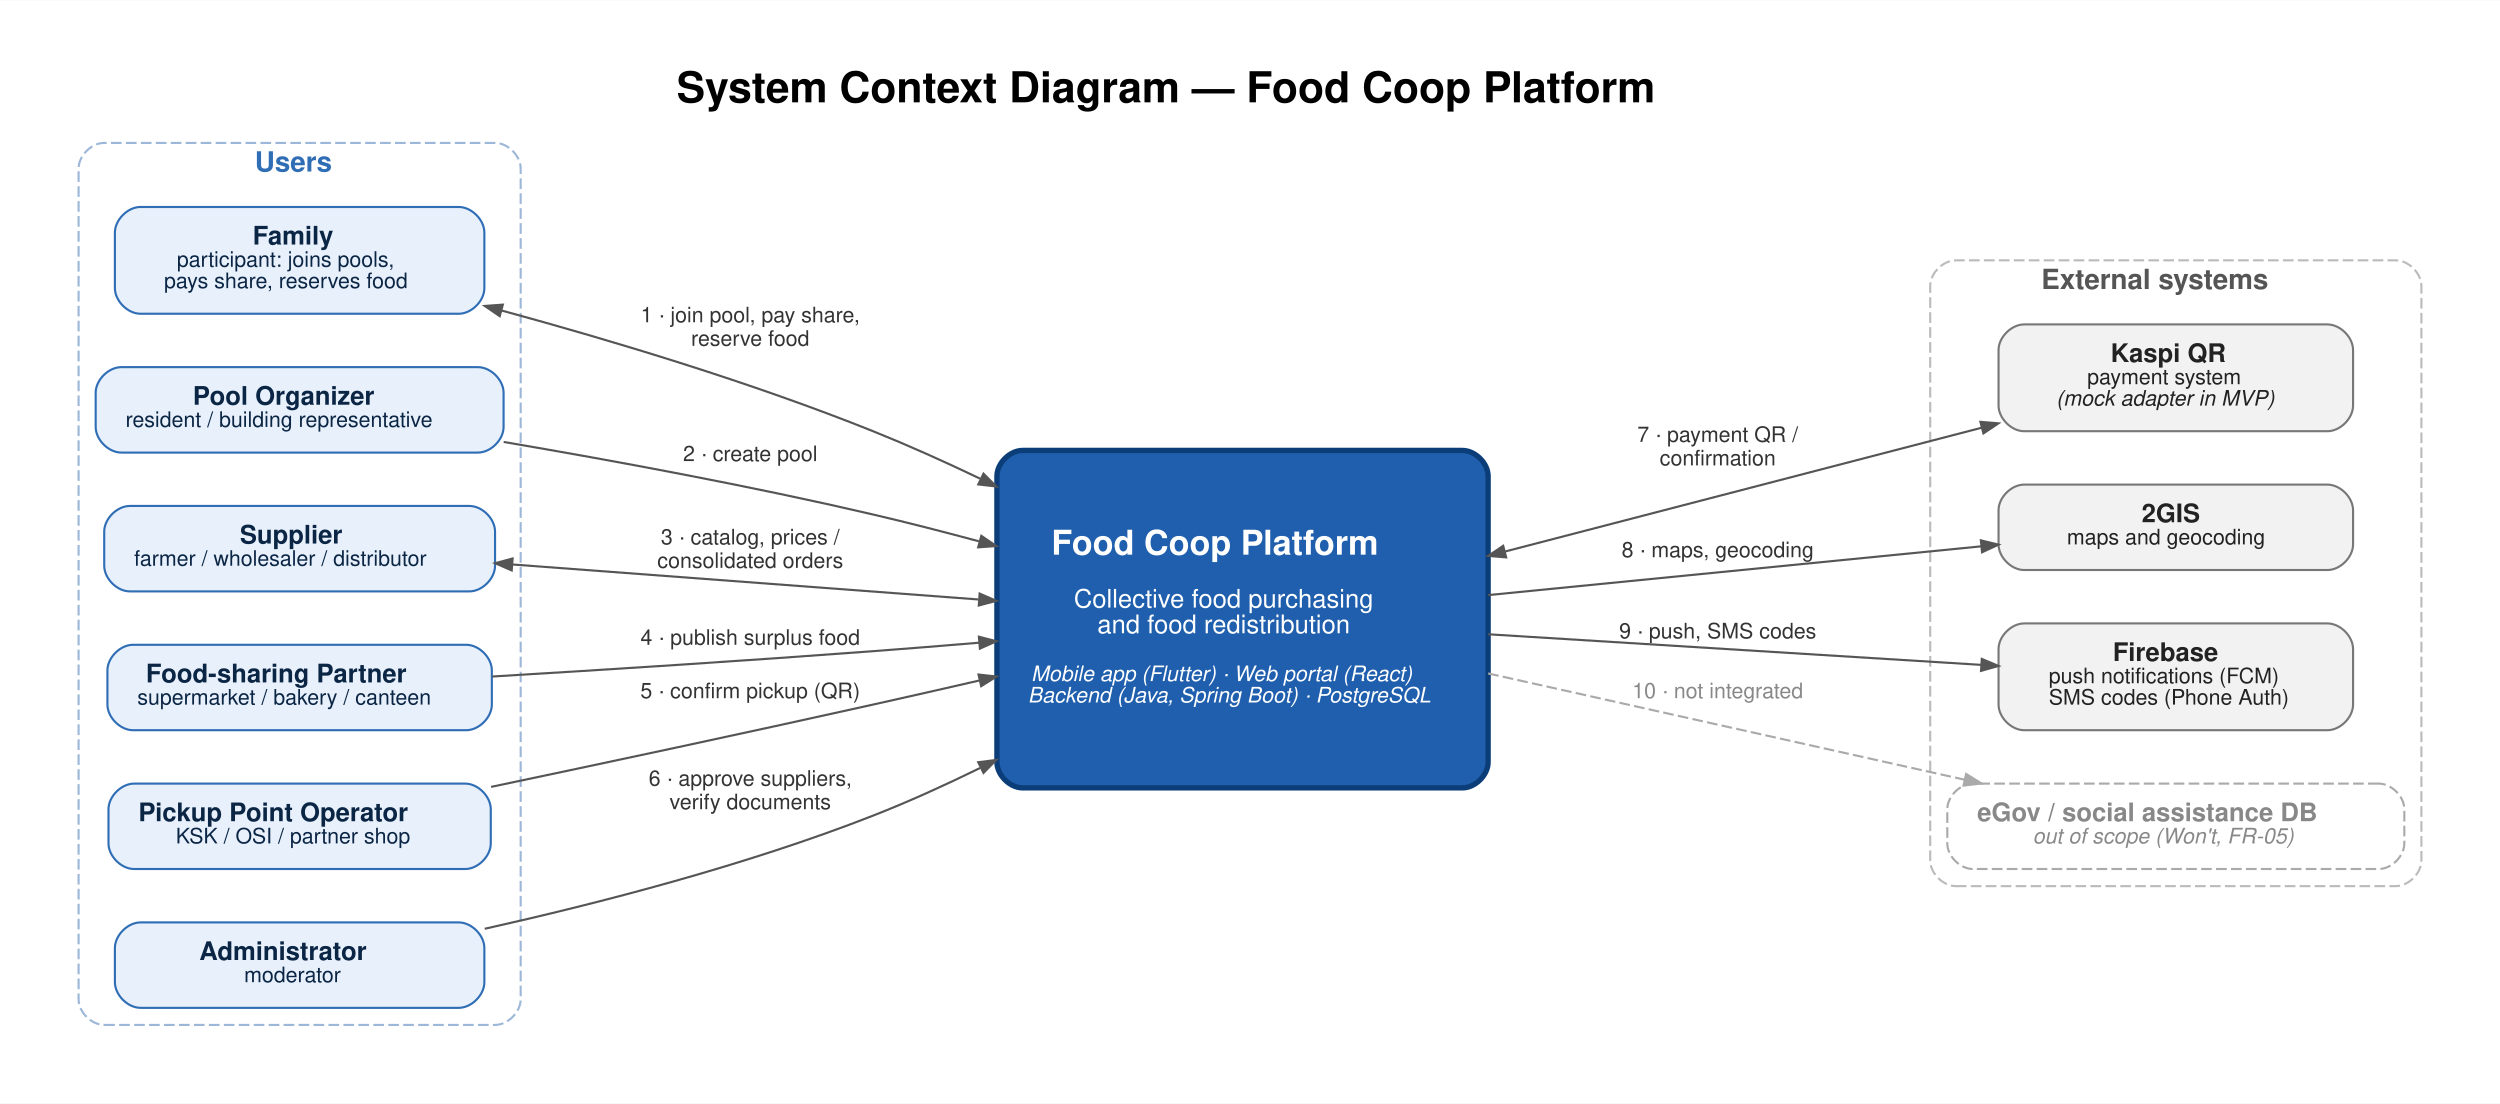
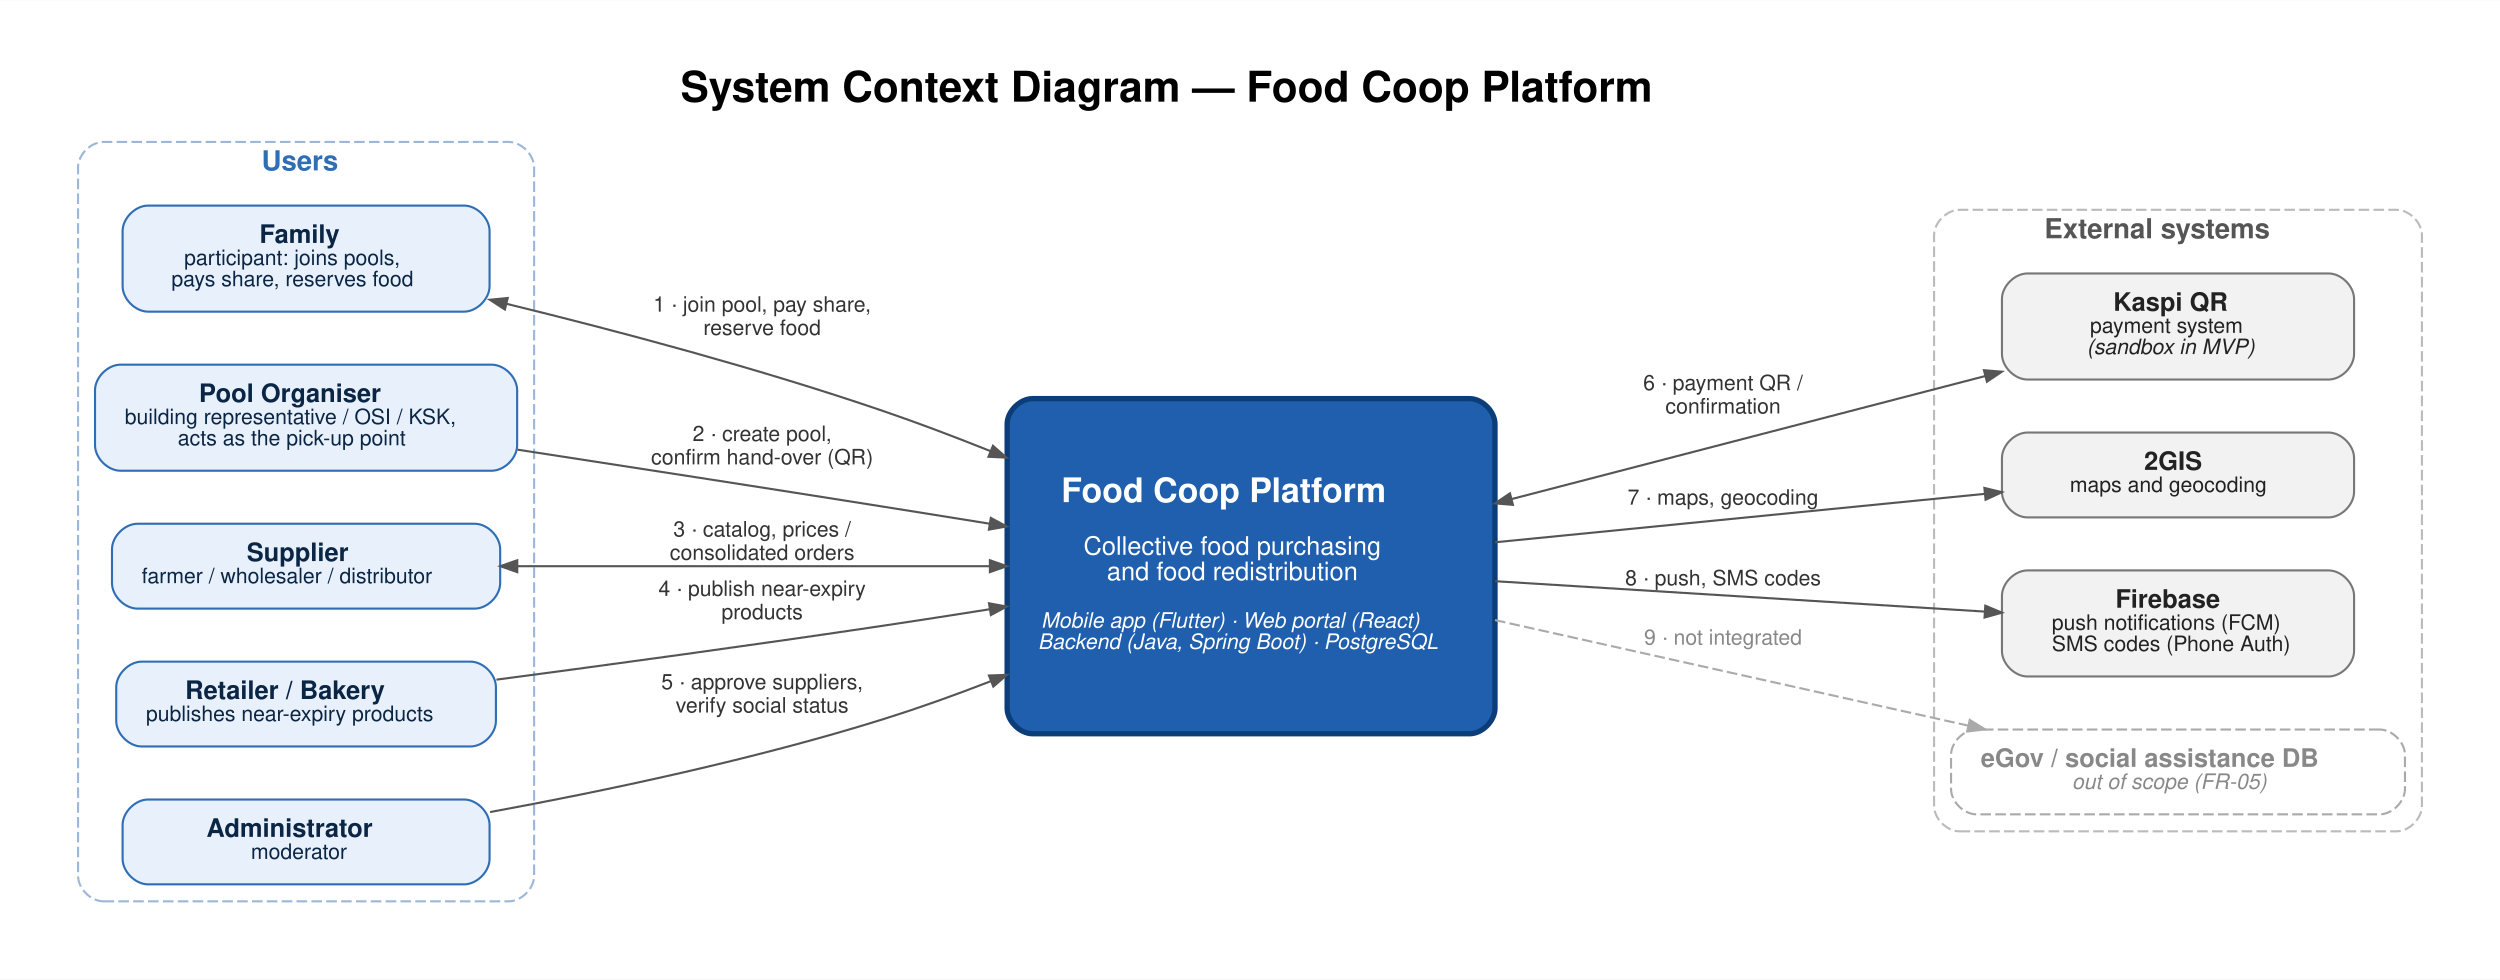
- <svg xmlns="http://www.w3.org/2000/svg" width="1171pt" height="517pt" viewBox="0.00 0.00 1170.60 516.60">
-   <g id="graph0" class="graph" transform="scale(1 1) rotate(0) translate(28.8 487.8)">
-     <polygon fill="white" stroke="transparent" points="-28.8,28.8 -28.8,-487.8 1141.8,-487.8 1141.8,28.8 -28.8,28.8" />
-     <text text-anchor="start" x="288" y="-440" font-family="Helvetica,sans-Serif" font-weight="bold" font-size="20.00">System Context Diagram — Food Coop Platform</text>
+ <svg xmlns="http://www.w3.org/2000/svg" width="1179pt" height="462pt" viewBox="0.00 0.00 1178.60 461.60">
+   <g id="graph0" class="graph" transform="scale(1 1) rotate(0) translate(28.8 432.8)">
+     <polygon fill="white" stroke="transparent" points="-28.8,28.8 -28.8,-432.8 1149.8,-432.8 1149.8,28.8 -28.8,28.8" />
+     <text text-anchor="start" x="292" y="-385" font-family="Helvetica,sans-Serif" font-weight="bold" font-size="20.00">System Context Diagram — Food Coop Platform</text>
    <g id="clust1" class="cluster">
-       <path fill="none" stroke="#9db7d8" stroke-dasharray="5,2" d="M20,-8C20,-8 203,-8 203,-8 209,-8 215,-14 215,-20 215,-20 215,-409 215,-409 215,-415 209,-421 203,-421 203,-421 20,-421 20,-421 14,-421 8,-415 8,-409 8,-409 8,-20 8,-20 8,-14 14,-8 20,-8" />
-       <text text-anchor="start" x="90.5" y="-407.6" font-family="Helvetica,sans-Serif" font-weight="bold" font-size="13.00" fill="#2f6db5">Users</text>
+       <path fill="none" stroke="#9db7d8" stroke-dasharray="5,2" d="M20,-8C20,-8 211,-8 211,-8 217,-8 223,-14 223,-20 223,-20 223,-354 223,-354 223,-360 217,-366 211,-366 211,-366 20,-366 20,-366 14,-366 8,-360 8,-354 8,-354 8,-20 8,-20 8,-14 14,-8 20,-8" />
+       <text text-anchor="start" x="94.5" y="-352.6" font-family="Helvetica,sans-Serif" font-weight="bold" font-size="13.00" fill="#2f6db5">Users</text>
    </g>
    <g id="clust2" class="cluster">
-       <path fill="none" stroke="#bbbbbb" stroke-dasharray="5,2" d="M887,-73C887,-73 1093,-73 1093,-73 1099,-73 1105,-79 1105,-85 1105,-85 1105,-354 1105,-354 1105,-360 1099,-366 1093,-366 1093,-366 887,-366 887,-366 881,-366 875,-360 875,-354 875,-354 875,-85 875,-85 875,-79 881,-73 887,-73" />
-       <text text-anchor="start" x="927" y="-352.6" font-family="Helvetica,sans-Serif" font-weight="bold" font-size="13.00" fill="#555555">External systems</text>
+       <path fill="none" stroke="#bbbbbb" stroke-dasharray="5,2" d="M895,-41C895,-41 1101,-41 1101,-41 1107,-41 1113,-47 1113,-53 1113,-53 1113,-322 1113,-322 1113,-328 1107,-334 1101,-334 1101,-334 895,-334 895,-334 889,-334 883,-328 883,-322 883,-322 883,-53 883,-53 883,-47 889,-41 895,-41" />
+       <text text-anchor="start" x="935" y="-320.6" font-family="Helvetica,sans-Serif" font-weight="bold" font-size="13.00" fill="#555555">External systems</text>
    </g>
    <g id="node1" class="node">
-       <path fill="#e8f1fb" stroke="#2f6db5" d="M186,-391C186,-391 37,-391 37,-391 31,-391 25,-385 25,-379 25,-379 25,-353 25,-353 25,-347 31,-341 37,-341 37,-341 186,-341 186,-341 192,-341 198,-347 198,-353 198,-353 198,-379 198,-379 198,-385 192,-391 186,-391" />
-       <text text-anchor="start" x="89.5" y="-373.4" font-family="Helvetica,sans-Serif" font-weight="bold" font-size="12.00" fill="#0b2545">Family</text>
-       <text text-anchor="start" x="54" y="-363" font-family="Helvetica,sans-Serif" font-size="10.00" fill="#0b2545">participant: joins pools,</text>
-       <text text-anchor="start" x="48" y="-353" font-family="Helvetica,sans-Serif" font-size="10.00" fill="#0b2545">pays share, reserves food</text>
+       <path fill="#e8f1fb" stroke="#2f6db5" d="M190,-336C190,-336 41,-336 41,-336 35,-336 29,-330 29,-324 29,-324 29,-298 29,-298 29,-292 35,-286 41,-286 41,-286 190,-286 190,-286 196,-286 202,-292 202,-298 202,-298 202,-324 202,-324 202,-330 196,-336 190,-336" />
+       <text text-anchor="start" x="93.5" y="-318.4" font-family="Helvetica,sans-Serif" font-weight="bold" font-size="12.00" fill="#0b2545">Family</text>
+       <text text-anchor="start" x="58" y="-308" font-family="Helvetica,sans-Serif" font-size="10.00" fill="#0b2545">participant: joins pools,</text>
+       <text text-anchor="start" x="52" y="-298" font-family="Helvetica,sans-Serif" font-size="10.00" fill="#0b2545">pays share, reserves food</text>
+     </g>
+     <g id="node6" class="node">
+       <path fill="#1f5fad" stroke="#0b3d78" stroke-width="2.5" d="M664,-245C664,-245 458,-245 458,-245 452,-245 446,-239 446,-233 446,-233 446,-99 446,-99 446,-93 452,-87 458,-87 458,-87 664,-87 664,-87 670,-87 676,-93 676,-99 676,-99 676,-233 676,-233 676,-239 670,-245 664,-245" />
+       <text text-anchor="start" x="471.5" y="-196.2" font-family="Helvetica,sans-Serif" font-weight="bold" font-size="16.00" fill="white">Food Coop Platform</text>
+       <text text-anchor="start" x="482" y="-171.4" font-family="Helvetica,sans-Serif" font-size="12.00" fill="white">Collective food purchasing</text>
+       <text text-anchor="start" x="493" y="-159.4" font-family="Helvetica,sans-Serif" font-size="12.00" fill="white">and food redistribution</text>
+       <text text-anchor="start" x="462" y="-137" font-family="Helvetica,sans-Serif" font-style="italic" font-size="10.00" fill="white">Mobile app (Flutter) · Web portal (React)</text>
+       <text text-anchor="start" x="460.5" y="-127" font-family="Helvetica,sans-Serif" font-style="italic" font-size="10.00" fill="white">Backend (Java, Spring Boot) · PostgreSQL</text>
+     </g>
+     <g id="edge1" class="edge">
+       <path fill="none" stroke="#555555" d="M210.13,-289.66C262.92,-276.76 329.75,-258.97 388,-239 404.37,-233.39 421.38,-226.95 438.06,-220.27" />
+       <polygon fill="#555555" stroke="#555555" points="209.23,-286.99 202.12,-291.6 210.55,-292.43 209.23,-286.99" />
+       <polygon fill="#555555" stroke="#555555" points="439.32,-222.77 445.69,-217.18 437.22,-217.58 439.32,-222.77" />
+       <text text-anchor="middle" x="330.5" y="-286" font-family="Helvetica,sans-Serif" font-size="10.00" fill="#333333">1 · join pool, pay share,</text>
+       <text text-anchor="middle" x="330.5" y="-275" font-family="Helvetica,sans-Serif" font-size="10.00" fill="#333333">reserve food</text>
+     </g>
+     <g id="node2" class="node">
+       <path fill="#e8f1fb" stroke="#2f6db5" d="M203,-261C203,-261 28,-261 28,-261 22,-261 16,-255 16,-249 16,-249 16,-223 16,-223 16,-217 22,-211 28,-211 28,-211 203,-211 203,-211 209,-211 215,-217 215,-223 215,-223 215,-249 215,-249 215,-255 209,-261 203,-261" />
+       <text text-anchor="start" x="65" y="-243.4" font-family="Helvetica,sans-Serif" font-weight="bold" font-size="12.00" fill="#0b2545">Pool Organiser</text>
+       <text text-anchor="start" x="30" y="-233" font-family="Helvetica,sans-Serif" font-size="10.00" fill="#0b2545">building representative / OSI / KSK,</text>
+       <text text-anchor="start" x="55" y="-223" font-family="Helvetica,sans-Serif" font-size="10.00" fill="#0b2545">acts as the pick-up point</text>
+     </g>
+     <g id="edge2" class="edge">
+       <path fill="none" stroke="#555555" d="M215.19,-220.93C266.7,-213.01 330.77,-203.09 388,-194 404.05,-191.45 420.93,-188.74 437.6,-186.05" />
+       <polygon fill="#555555" stroke="#555555" points="438.31,-188.77 445.76,-184.73 437.41,-183.24 438.31,-188.77" />
+       <text text-anchor="middle" x="330.5" y="-225" font-family="Helvetica,sans-Serif" font-size="10.00" fill="#333333">2 · create pool,</text>
+       <text text-anchor="middle" x="330.5" y="-214" font-family="Helvetica,sans-Serif" font-size="10.00" fill="#333333">confirm hand-over (QR)</text>
+     </g>
+     <g id="node3" class="node">
+       <path fill="#e8f1fb" stroke="#2f6db5" d="M195,-186C195,-186 36,-186 36,-186 30,-186 24,-180 24,-174 24,-174 24,-158 24,-158 24,-152 30,-146 36,-146 36,-146 195,-146 195,-146 201,-146 207,-152 207,-158 207,-158 207,-174 207,-174 207,-180 201,-186 195,-186" />
+       <text text-anchor="start" x="87.5" y="-168.4" font-family="Helvetica,sans-Serif" font-weight="bold" font-size="12.00" fill="#0b2545">Supplier</text>
+       <text text-anchor="start" x="38" y="-158" font-family="Helvetica,sans-Serif" font-size="10.00" fill="#0b2545">farmer / wholesaler / distributor</text>
+     </g>
+     <g id="edge3" class="edge">
+       <path fill="none" stroke="#555555" d="M215.26,-166C280.99,-166 367.79,-166 437.86,-166" />
+       <polygon fill="#555555" stroke="#555555" points="215.05,-163.2 207.05,-166 215.05,-168.8 215.05,-163.2" />
+       <polygon fill="#555555" stroke="#555555" points="437.88,-168.8 445.88,-166 437.88,-163.2 437.88,-168.8" />
+       <text text-anchor="middle" x="330.5" y="-180" font-family="Helvetica,sans-Serif" font-size="10.00" fill="#333333">3 · catalog, prices /</text>
+       <text text-anchor="middle" x="330.5" y="-169" font-family="Helvetica,sans-Serif" font-size="10.00" fill="#333333">consolidated orders</text>
+     </g>
+     <g id="node4" class="node">
+       <path fill="#e8f1fb" stroke="#2f6db5" d="M193,-121C193,-121 38,-121 38,-121 32,-121 26,-115 26,-109 26,-109 26,-93 26,-93 26,-87 32,-81 38,-81 38,-81 193,-81 193,-81 199,-81 205,-87 205,-93 205,-93 205,-109 205,-109 205,-115 199,-121 193,-121" />
+       <text text-anchor="start" x="58.5" y="-103.4" font-family="Helvetica,sans-Serif" font-weight="bold" font-size="12.00" fill="#0b2545">Retailer / Bakery</text>
+       <text text-anchor="start" x="40" y="-93" font-family="Helvetica,sans-Serif" font-size="10.00" fill="#0b2545">publishes near-expiry products</text>
+     </g>
+     <g id="edge4" class="edge">
+       <path fill="none" stroke="#555555" d="M205.23,-112.5C258.31,-119.53 327.07,-128.89 388,-138 404.07,-140.4 420.97,-143.03 437.64,-145.68" />
+       <polygon fill="#555555" stroke="#555555" points="437.46,-148.49 445.8,-146.98 438.34,-142.96 437.46,-148.49" />
+       <text text-anchor="middle" x="330.5" y="-152" font-family="Helvetica,sans-Serif" font-size="10.00" fill="#333333">4 · publish near-expiry</text>
+       <text text-anchor="middle" x="330.5" y="-141" font-family="Helvetica,sans-Serif" font-size="10.00" fill="#333333">products</text>
+     </g>
+     <g id="node5" class="node">
+       <path fill="#e8f1fb" stroke="#2f6db5" d="M190,-56C190,-56 41,-56 41,-56 35,-56 29,-50 29,-44 29,-44 29,-28 29,-28 29,-22 35,-16 41,-16 41,-16 190,-16 190,-16 196,-16 202,-22 202,-28 202,-28 202,-44 202,-44 202,-50 196,-56 190,-56" />
+       <text text-anchor="start" x="68.5" y="-38.4" font-family="Helvetica,sans-Serif" font-weight="bold" font-size="12.00" fill="#0b2545">Administrator</text>
+       <text text-anchor="start" x="89.5" y="-28" font-family="Helvetica,sans-Serif" font-size="10.00" fill="#0b2545">moderator</text>
+     </g>
+     <g id="edge5" class="edge">
+       <path fill="none" stroke="#555555" d="M202.24,-50.09C256.2,-59.99 326.94,-74.88 388,-94 404.48,-99.16 421.55,-105.29 438.26,-111.77" />
+       <polygon fill="#555555" stroke="#555555" points="437.44,-114.46 445.91,-114.77 439.49,-109.24 437.44,-114.46" />
+       <text text-anchor="middle" x="330.5" y="-108" font-family="Helvetica,sans-Serif" font-size="10.00" fill="#333333">5 · approve suppliers,</text>
+       <text text-anchor="middle" x="330.5" y="-97" font-family="Helvetica,sans-Serif" font-size="10.00" fill="#333333">verify social status</text>
    </g>
    <g id="node7" class="node">
-       <path fill="#1f5fad" stroke="#0b3d78" stroke-width="2.5" d="M656,-277C656,-277 450,-277 450,-277 444,-277 438,-271 438,-265 438,-265 438,-131 438,-131 438,-125 444,-119 450,-119 450,-119 656,-119 656,-119 662,-119 668,-125 668,-131 668,-131 668,-265 668,-265 668,-271 662,-277 656,-277" />
-       <text text-anchor="start" x="463.5" y="-228.2" font-family="Helvetica,sans-Serif" font-weight="bold" font-size="16.00" fill="white">Food Coop Platform</text>
-       <text text-anchor="start" x="474" y="-203.4" font-family="Helvetica,sans-Serif" font-size="12.00" fill="white">Collective food purchasing</text>
-       <text text-anchor="start" x="485" y="-191.4" font-family="Helvetica,sans-Serif" font-size="12.00" fill="white">and food redistribution</text>
-       <text text-anchor="start" x="454" y="-169" font-family="Helvetica,sans-Serif" font-style="italic" font-size="10.00" fill="white">Mobile app (Flutter) · Web portal (React)</text>
-       <text text-anchor="start" x="452.5" y="-159" font-family="Helvetica,sans-Serif" font-style="italic" font-size="10.00" fill="white">Backend (Java, Spring Boot) · PostgreSQL</text>
-     </g>
-     <g id="edge1" class="edge">
-       <path fill="none" stroke="#555555" d="M206.09,-342.51C258.1,-328.35 323.52,-308.67 380,-286 396.47,-279.39 413.47,-271.75 430.09,-263.8" />
-       <polygon fill="#555555" stroke="#555555" points="205.18,-339.86 198.19,-344.65 206.64,-345.27 205.18,-339.86" />
-       <polygon fill="#555555" stroke="#555555" points="431.71,-266.13 437.69,-260.12 429.27,-261.08 431.71,-266.13" />
-       <text text-anchor="middle" x="322.5" y="-337" font-family="Helvetica,sans-Serif" font-size="10.00" fill="#333333">1 · join pool, pay share,</text>
-       <text text-anchor="middle" x="322.5" y="-326" font-family="Helvetica,sans-Serif" font-size="10.00" fill="#333333">reserve food</text>
-     </g>
-     <g id="node2" class="node">
-       <path fill="#e8f1fb" stroke="#2f6db5" d="M195,-316C195,-316 28,-316 28,-316 22,-316 16,-310 16,-304 16,-304 16,-288 16,-288 16,-282 22,-276 28,-276 28,-276 195,-276 195,-276 201,-276 207,-282 207,-288 207,-288 207,-304 207,-304 207,-310 201,-316 195,-316" />
-       <text text-anchor="start" x="61.5" y="-298.4" font-family="Helvetica,sans-Serif" font-weight="bold" font-size="12.00" fill="#0b2545">Pool Organizer</text>
-       <text text-anchor="start" x="30" y="-288" font-family="Helvetica,sans-Serif" font-size="10.00" fill="#0b2545">resident / building representative</text>
-     </g>
-     <g id="edge2" class="edge">
-       <path fill="none" stroke="#555555" d="M207.04,-280.97C258.45,-272.22 322.99,-260.31 380,-247 396.11,-243.24 412.97,-238.92 429.56,-234.44" />
-       <polygon fill="#555555" stroke="#555555" points="430.69,-237.03 437.68,-232.23 429.22,-231.63 430.69,-237.03" />
-       <text text-anchor="middle" x="322.5" y="-272" font-family="Helvetica,sans-Serif" font-size="10.00" fill="#333333">2 · create pool</text>
-     </g>
-     <g id="node3" class="node">
-       <path fill="#e8f1fb" stroke="#2f6db5" d="M191,-251C191,-251 32,-251 32,-251 26,-251 20,-245 20,-239 20,-239 20,-223 20,-223 20,-217 26,-211 32,-211 32,-211 191,-211 191,-211 197,-211 203,-217 203,-223 203,-223 203,-239 203,-239 203,-245 197,-251 191,-251" />
-       <text text-anchor="start" x="83.5" y="-233.4" font-family="Helvetica,sans-Serif" font-weight="bold" font-size="12.00" fill="#0b2545">Supplier</text>
-       <text text-anchor="start" x="34" y="-223" font-family="Helvetica,sans-Serif" font-size="10.00" fill="#0b2545">farmer / wholesaler / distributor</text>
-     </g>
-     <g id="edge3" class="edge">
-       <path fill="none" stroke="#555555" d="M211.11,-223.6C275.66,-218.75 360.49,-212.38 429.37,-207.21" />
-       <polygon fill="#555555" stroke="#555555" points="210.8,-220.81 203.03,-224.2 211.22,-226.4 210.8,-220.81" />
-       <polygon fill="#555555" stroke="#555555" points="429.92,-209.97 437.69,-206.58 429.51,-204.39 429.92,-209.97" />
-       <text text-anchor="middle" x="322.5" y="-233" font-family="Helvetica,sans-Serif" font-size="10.00" fill="#333333">3 · catalog, prices /</text>
-       <text text-anchor="middle" x="322.5" y="-222" font-family="Helvetica,sans-Serif" font-size="10.00" fill="#333333">consolidated orders</text>
-     </g>
-     <g id="node4" class="node">
-       <path fill="#e8f1fb" stroke="#2f6db5" d="M189.5,-186C189.5,-186 33.5,-186 33.5,-186 27.5,-186 21.5,-180 21.5,-174 21.5,-174 21.5,-158 21.5,-158 21.5,-152 27.5,-146 33.5,-146 33.5,-146 189.5,-146 189.5,-146 195.5,-146 201.5,-152 201.5,-158 201.5,-158 201.5,-174 201.5,-174 201.5,-180 195.5,-186 189.5,-186" />
-       <text text-anchor="start" x="39.5" y="-168.4" font-family="Helvetica,sans-Serif" font-weight="bold" font-size="12.00" fill="#0b2545">Food-sharing Partner</text>
-       <text text-anchor="start" x="35.5" y="-158" font-family="Helvetica,sans-Serif" font-size="10.00" fill="#0b2545">supermarket / bakery / canteen</text>
-     </g>
-     <g id="edge4" class="edge">
-       <path fill="none" stroke="#555555" d="M201.7,-171.14C253.73,-174.27 320.6,-178.52 380,-183 396.05,-184.21 412.94,-185.57 429.61,-186.97" />
-       <polygon fill="#555555" stroke="#555555" points="429.56,-189.78 437.77,-187.66 430.03,-184.2 429.56,-189.78" />
-       <text text-anchor="middle" x="322.5" y="-186" font-family="Helvetica,sans-Serif" font-size="10.00" fill="#333333">4 · publish surplus food</text>
-     </g>
-     <g id="node5" class="node">
-       <path fill="#e8f1fb" stroke="#2f6db5" d="M189,-121C189,-121 34,-121 34,-121 28,-121 22,-115 22,-109 22,-109 22,-93 22,-93 22,-87 28,-81 34,-81 34,-81 189,-81 189,-81 195,-81 201,-87 201,-93 201,-93 201,-109 201,-109 201,-115 195,-121 189,-121" />
-       <text text-anchor="start" x="36" y="-103.4" font-family="Helvetica,sans-Serif" font-weight="bold" font-size="12.00" fill="#0b2545">Pickup Point Operator</text>
-       <text text-anchor="start" x="53.5" y="-93" font-family="Helvetica,sans-Serif" font-size="10.00" fill="#0b2545">KSK / OSI / partner shop</text>
-     </g>
-     <g id="edge5" class="edge">
-       <path fill="none" stroke="#555555" d="M201.15,-119.46C253.28,-130.42 320.44,-144.73 380,-158 396.07,-161.58 412.97,-165.42 429.64,-169.25" />
-       <polygon fill="#555555" stroke="#555555" points="429.38,-172.06 437.81,-171.13 430.64,-166.61 429.38,-172.06" />
-       <text text-anchor="middle" x="322.5" y="-161" font-family="Helvetica,sans-Serif" font-size="10.00" fill="#333333">5 · confirm pickup (QR)</text>
-     </g>
-     <g id="node6" class="node">
-       <path fill="#e8f1fb" stroke="#2f6db5" d="M186,-56C186,-56 37,-56 37,-56 31,-56 25,-50 25,-44 25,-44 25,-28 25,-28 25,-22 31,-16 37,-16 37,-16 186,-16 186,-16 192,-16 198,-22 198,-28 198,-28 198,-44 198,-44 198,-50 192,-56 186,-56" />
-       <text text-anchor="start" x="64.5" y="-38.4" font-family="Helvetica,sans-Serif" font-weight="bold" font-size="12.00" fill="#0b2545">Administrator</text>
-       <text text-anchor="start" x="85.5" y="-28" font-family="Helvetica,sans-Serif" font-size="10.00" fill="#0b2545">moderator</text>
+       <path fill="#f2f2f2" stroke="#777777" d="M1069,-304C1069,-304 927,-304 927,-304 921,-304 915,-298 915,-292 915,-292 915,-266 915,-266 915,-260 921,-254 927,-254 927,-254 1069,-254 1069,-254 1075,-254 1081,-260 1081,-266 1081,-266 1081,-292 1081,-292 1081,-298 1075,-304 1069,-304" />
+       <text text-anchor="start" x="967.5" y="-286.4" font-family="Helvetica,sans-Serif" font-weight="bold" font-size="12.00" fill="#222222">Kaspi QR</text>
+       <text text-anchor="start" x="956.5" y="-276" font-family="Helvetica,sans-Serif" font-size="10.00" fill="#222222">payment system</text>
+       <text text-anchor="start" x="955" y="-266" font-family="Helvetica,sans-Serif" font-style="italic" font-size="10.00" fill="#222222">(sandbox in MVP)</text>
    </g>
    <g id="edge6" class="edge">
-       <path fill="none" stroke="#555555" d="M198.16,-53.02C251.46,-64.92 320.89,-82.83 380,-106 396.54,-112.48 413.53,-120.17 430.08,-128.3" />
-       <polygon fill="#555555" stroke="#555555" points="429.24,-131.01 437.65,-132.07 431.73,-126 429.24,-131.01" />
-       <text text-anchor="middle" x="322.5" y="-120" font-family="Helvetica,sans-Serif" font-size="10.00" fill="#333333">6 · approve suppliers,</text>
-       <text text-anchor="middle" x="322.5" y="-109" font-family="Helvetica,sans-Serif" font-size="10.00" fill="#333333">verify documents</text>
+       <path fill="none" stroke="#555555" d="M684,-197.69C754.89,-216.11 842.66,-238.91 907.21,-255.67" />
+       <polygon fill="#555555" stroke="#555555" points="684.45,-194.92 676.01,-195.62 683.05,-200.34 684.45,-194.92" />
+       <polygon fill="#555555" stroke="#555555" points="906.51,-258.39 914.96,-257.69 907.92,-252.97 906.51,-258.39" />
+       <text text-anchor="middle" x="783.5" y="-249" font-family="Helvetica,sans-Serif" font-size="10.00" fill="#333333">6 · payment QR /</text>
+       <text text-anchor="middle" x="783.5" y="-238" font-family="Helvetica,sans-Serif" font-size="10.00" fill="#333333">confirmation</text>
    </g>
    <g id="node8" class="node">
-       <path fill="#f2f2f2" stroke="#777777" d="M1061,-336C1061,-336 919,-336 919,-336 913,-336 907,-330 907,-324 907,-324 907,-298 907,-298 907,-292 913,-286 919,-286 919,-286 1061,-286 1061,-286 1067,-286 1073,-292 1073,-298 1073,-298 1073,-324 1073,-324 1073,-330 1067,-336 1061,-336" />
-       <text text-anchor="start" x="959.5" y="-318.4" font-family="Helvetica,sans-Serif" font-weight="bold" font-size="12.00" fill="#222222">Kaspi QR</text>
-       <text text-anchor="start" x="948.5" y="-308" font-family="Helvetica,sans-Serif" font-size="10.00" fill="#222222">payment system</text>
-       <text text-anchor="start" x="934" y="-298" font-family="Helvetica,sans-Serif" font-style="italic" font-size="10.00" fill="#222222">(mock adapter in MVP)</text>
+       <path fill="#f2f2f2" stroke="#777777" d="M1069,-229C1069,-229 927,-229 927,-229 921,-229 915,-223 915,-217 915,-217 915,-201 915,-201 915,-195 921,-189 927,-189 927,-189 1069,-189 1069,-189 1075,-189 1081,-195 1081,-201 1081,-201 1081,-217 1081,-217 1081,-223 1075,-229 1069,-229" />
+       <text text-anchor="start" x="982" y="-211.4" font-family="Helvetica,sans-Serif" font-weight="bold" font-size="12.00" fill="#222222">2GIS</text>
+       <text text-anchor="start" x="947" y="-201" font-family="Helvetica,sans-Serif" font-size="10.00" fill="#222222">maps and geocoding</text>
    </g>
    <g id="edge7" class="edge">
-       <path fill="none" stroke="#555555" d="M676,-229.69C746.89,-248.11 834.66,-270.91 899.21,-287.67" />
-       <polygon fill="#555555" stroke="#555555" points="676.45,-226.92 668.01,-227.62 675.05,-232.34 676.45,-226.92" />
-       <polygon fill="#555555" stroke="#555555" points="898.51,-290.39 906.96,-289.69 899.92,-284.97 898.51,-290.39" />
-       <text text-anchor="middle" x="775.5" y="-281" font-family="Helvetica,sans-Serif" font-size="10.00" fill="#333333">7 · payment QR /</text>
-       <text text-anchor="middle" x="775.5" y="-270" font-family="Helvetica,sans-Serif" font-size="10.00" fill="#333333">confirmation</text>
+       <path fill="none" stroke="#555555" d="M676.01,-177.27C748.09,-184.4 839.95,-193.48 906.92,-200.1" />
+       <polygon fill="#555555" stroke="#555555" points="906.72,-202.89 914.96,-200.89 907.28,-197.32 906.72,-202.89" />
+       <text text-anchor="middle" x="783.5" y="-195" font-family="Helvetica,sans-Serif" font-size="10.00" fill="#333333">7 · maps, geocoding</text>
    </g>
    <g id="node9" class="node">
-       <path fill="#f2f2f2" stroke="#777777" d="M1061,-261C1061,-261 919,-261 919,-261 913,-261 907,-255 907,-249 907,-249 907,-233 907,-233 907,-227 913,-221 919,-221 919,-221 1061,-221 1061,-221 1067,-221 1073,-227 1073,-233 1073,-233 1073,-249 1073,-249 1073,-255 1067,-261 1061,-261" />
-       <text text-anchor="start" x="974" y="-243.4" font-family="Helvetica,sans-Serif" font-weight="bold" font-size="12.00" fill="#222222">2GIS</text>
-       <text text-anchor="start" x="939" y="-233" font-family="Helvetica,sans-Serif" font-size="10.00" fill="#222222">maps and geocoding</text>
+       <path fill="#f2f2f2" stroke="#777777" d="M1069,-164C1069,-164 927,-164 927,-164 921,-164 915,-158 915,-152 915,-152 915,-126 915,-126 915,-120 921,-114 927,-114 927,-114 1069,-114 1069,-114 1075,-114 1081,-120 1081,-126 1081,-126 1081,-152 1081,-152 1081,-158 1075,-164 1069,-164" />
+       <text text-anchor="start" x="968.5" y="-146.4" font-family="Helvetica,sans-Serif" font-weight="bold" font-size="12.00" fill="#222222">Firebase</text>
+       <text text-anchor="start" x="938.5" y="-136" font-family="Helvetica,sans-Serif" font-size="10.00" fill="#222222">push notifications (FCM)</text>
+       <text text-anchor="start" x="938.5" y="-126" font-family="Helvetica,sans-Serif" font-size="10.00" fill="#222222">SMS codes (Phone Auth)</text>
    </g>
    <g id="edge8" class="edge">
-       <path fill="none" stroke="#555555" d="M668.01,-209.27C740.09,-216.4 831.95,-225.48 898.92,-232.1" />
-       <polygon fill="#555555" stroke="#555555" points="898.72,-234.89 906.96,-232.89 899.28,-229.32 898.72,-234.89" />
-       <text text-anchor="middle" x="775.5" y="-227" font-family="Helvetica,sans-Serif" font-size="10.00" fill="#333333">8 · maps, geocoding</text>
+       <path fill="none" stroke="#555555" d="M676.01,-158.92C748.09,-154.45 839.95,-148.75 906.92,-144.59" />
+       <polygon fill="#555555" stroke="#555555" points="907.15,-147.38 914.96,-144.09 906.8,-141.79 907.15,-147.38" />
+       <text text-anchor="middle" x="783.5" y="-157" font-family="Helvetica,sans-Serif" font-size="10.00" fill="#333333">8 · push, SMS codes</text>
    </g>
    <g id="node10" class="node">
-       <path fill="#f2f2f2" stroke="#777777" d="M1061,-196C1061,-196 919,-196 919,-196 913,-196 907,-190 907,-184 907,-184 907,-158 907,-158 907,-152 913,-146 919,-146 919,-146 1061,-146 1061,-146 1067,-146 1073,-152 1073,-158 1073,-158 1073,-184 1073,-184 1073,-190 1067,-196 1061,-196" />
-       <text text-anchor="start" x="960.5" y="-178.4" font-family="Helvetica,sans-Serif" font-weight="bold" font-size="12.00" fill="#222222">Firebase</text>
-       <text text-anchor="start" x="930.5" y="-168" font-family="Helvetica,sans-Serif" font-size="10.00" fill="#222222">push notifications (FCM)</text>
-       <text text-anchor="start" x="930.5" y="-158" font-family="Helvetica,sans-Serif" font-size="10.00" fill="#222222">SMS codes (Phone Auth)</text>
+       <path fill="none" stroke="#aaaaaa" stroke-dasharray="5,2" d="M1093,-89C1093,-89 903,-89 903,-89 897,-89 891,-83 891,-77 891,-77 891,-61 891,-61 891,-55 897,-49 903,-49 903,-49 1093,-49 1093,-49 1099,-49 1105,-55 1105,-61 1105,-61 1105,-77 1105,-77 1105,-83 1099,-89 1093,-89" />
+       <text text-anchor="start" x="905" y="-71.4" font-family="Helvetica,sans-Serif" font-weight="bold" font-size="12.00" fill="#888888">eGov / social assistance DB</text>
+       <text text-anchor="start" x="948" y="-61" font-family="Helvetica,sans-Serif" font-style="italic" font-size="10.00" fill="#888888">out of scope (FR-05)</text>
    </g>
    <g id="edge9" class="edge">
-       <path fill="none" stroke="#555555" d="M668.01,-190.92C740.09,-186.45 831.95,-180.75 898.92,-176.59" />
-       <polygon fill="#555555" stroke="#555555" points="899.15,-179.38 906.96,-176.09 898.8,-173.79 899.15,-179.38" />
-       <text text-anchor="middle" x="775.5" y="-189" font-family="Helvetica,sans-Serif" font-size="10.00" fill="#333333">9 · push, SMS codes</text>
-     </g>
-     <g id="node11" class="node">
-       <path fill="none" stroke="#aaaaaa" stroke-dasharray="5,2" d="M1085,-121C1085,-121 895,-121 895,-121 889,-121 883,-115 883,-109 883,-109 883,-93 883,-93 883,-87 889,-81 895,-81 895,-81 1085,-81 1085,-81 1091,-81 1097,-87 1097,-93 1097,-93 1097,-109 1097,-109 1097,-115 1091,-121 1085,-121" />
-       <text text-anchor="start" x="897" y="-103.4" font-family="Helvetica,sans-Serif" font-weight="bold" font-size="12.00" fill="#888888">eGov / social assistance DB</text>
-       <text text-anchor="start" x="923" y="-93" font-family="Helvetica,sans-Serif" font-style="italic" font-size="10.00" fill="#888888">out of scope (Won't, FR-05)</text>
-     </g>
-     <g id="edge10" class="edge">
-       <path fill="none" stroke="#aaaaaa" stroke-dasharray="5,2" d="M668.01,-172.58C737.31,-157.12 824.89,-137.59 891.06,-122.84" />
-       <polygon fill="#aaaaaa" stroke="#aaaaaa" points="891.82,-125.54 899.02,-121.06 890.6,-120.07 891.82,-125.54" />
-       <text text-anchor="middle" x="775.5" y="-161" font-family="Helvetica,sans-Serif" font-size="10.00" fill="#888888">10 · not integrated</text>
+       <path fill="none" stroke="#aaaaaa" stroke-dasharray="5,2" d="M676.01,-140.58C745.31,-125.12 832.89,-105.59 899.06,-90.84" />
+       <polygon fill="#aaaaaa" stroke="#aaaaaa" points="899.82,-93.54 907.02,-89.06 898.6,-88.07 899.82,-93.54" />
+       <text text-anchor="middle" x="783.5" y="-129" font-family="Helvetica,sans-Serif" font-size="10.00" fill="#888888">9 · not integrated</text>
    </g>
  </g>
</svg>
